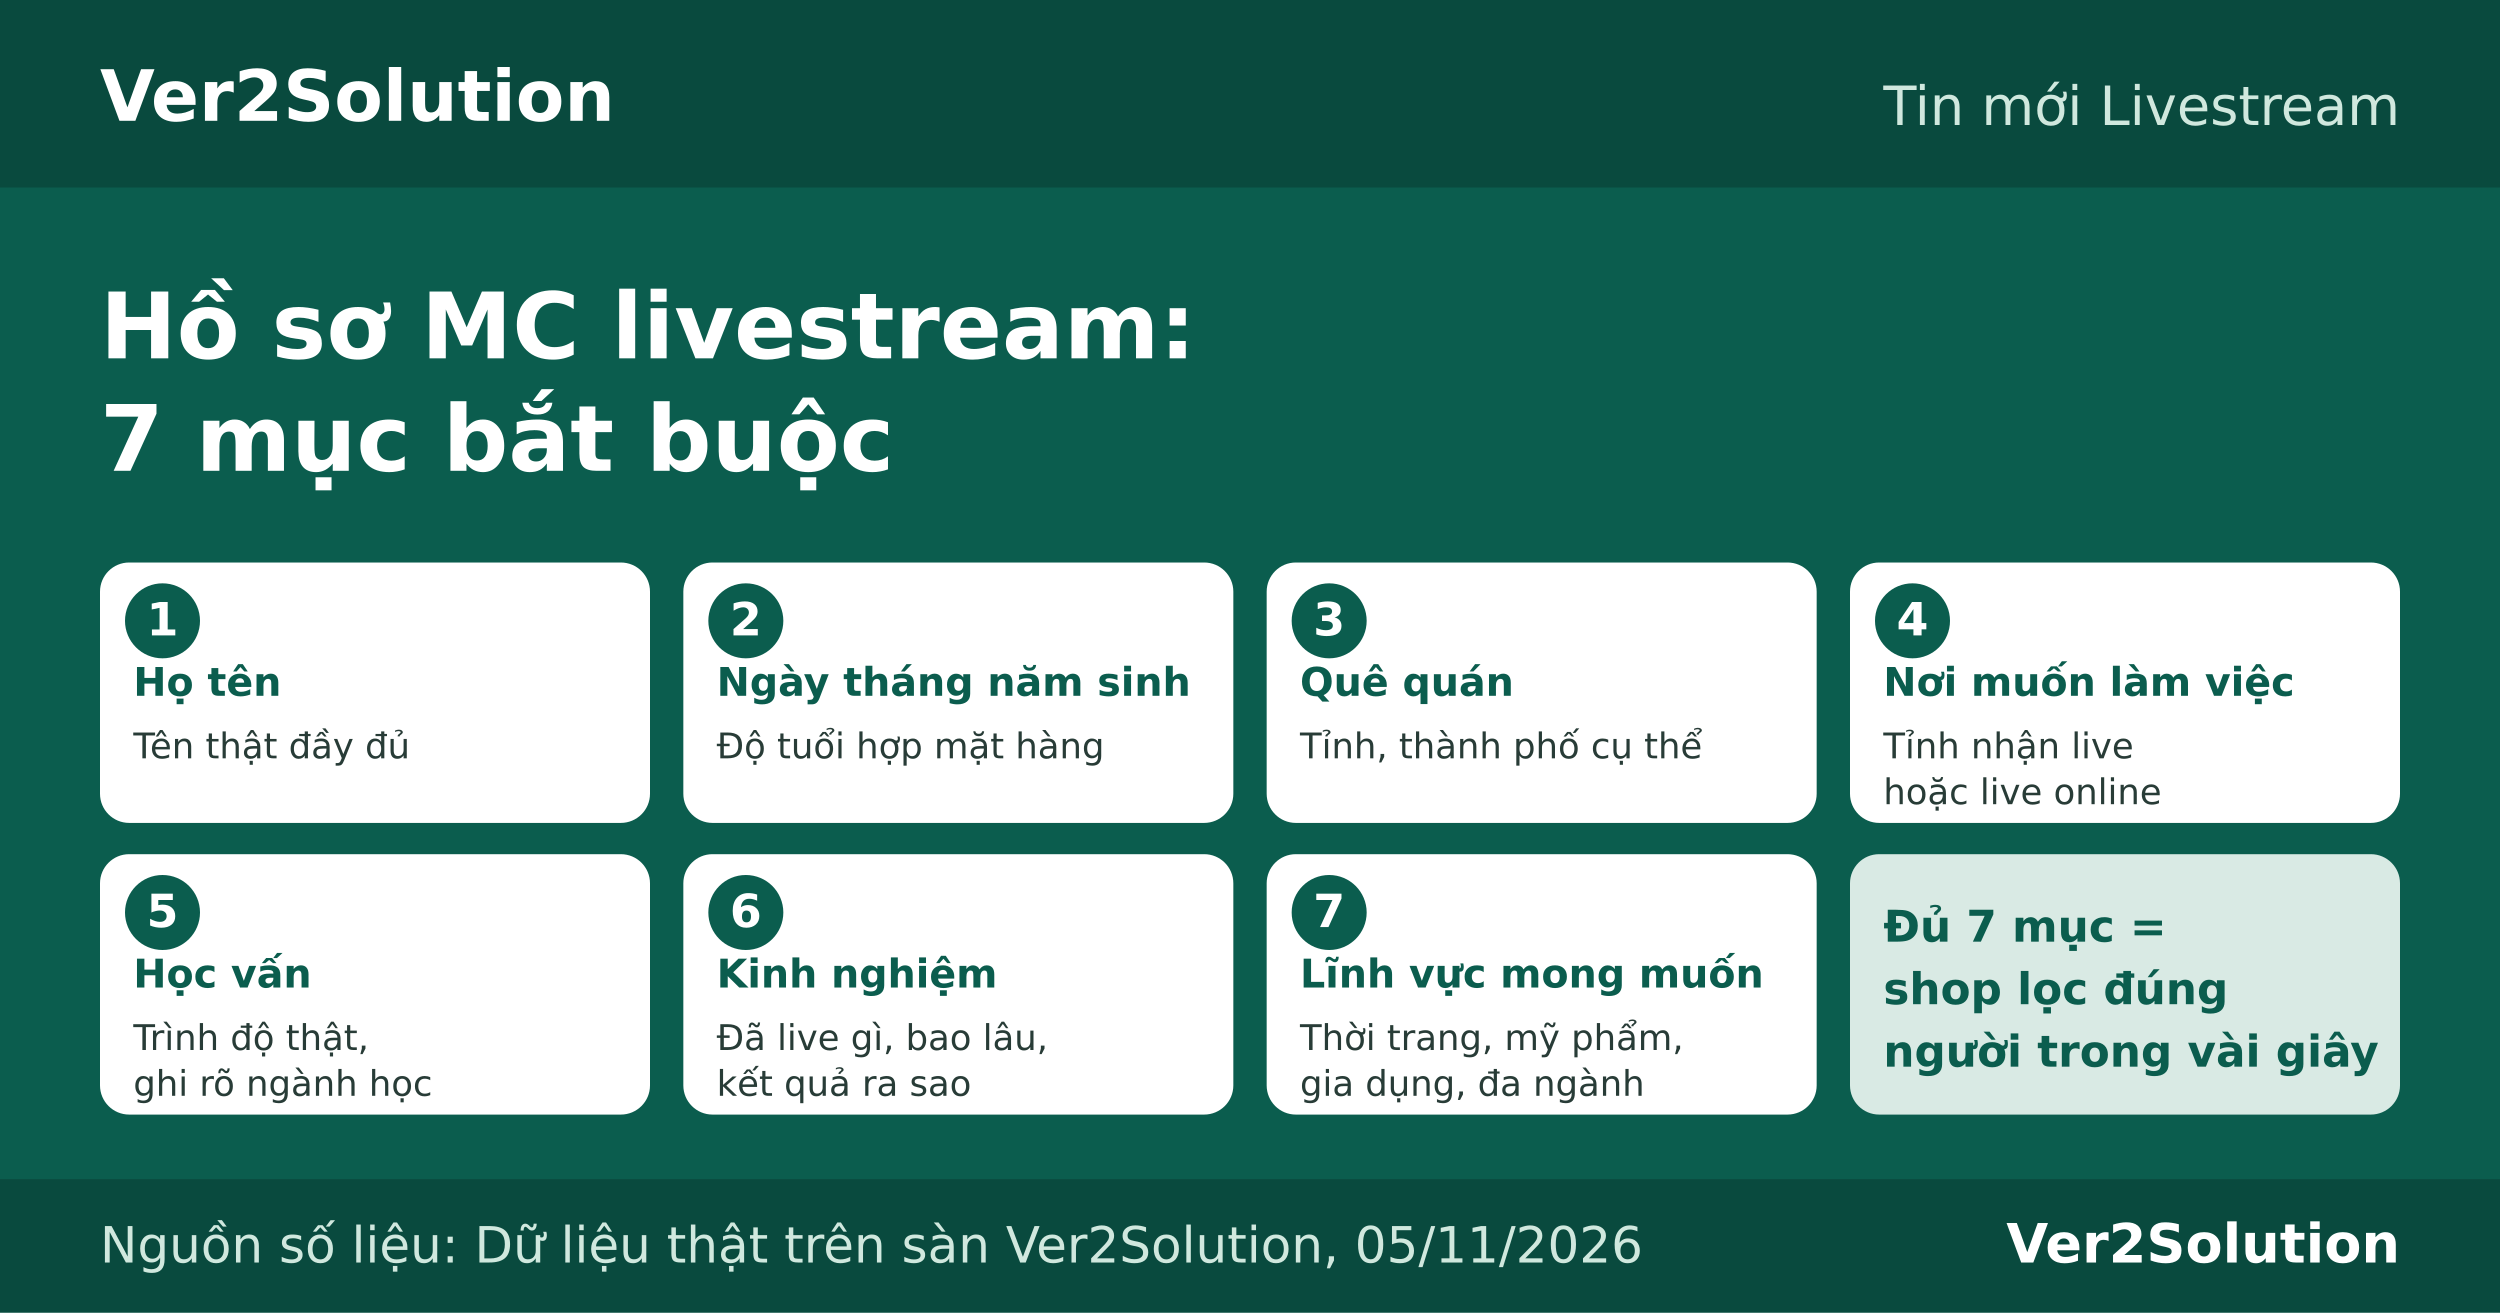
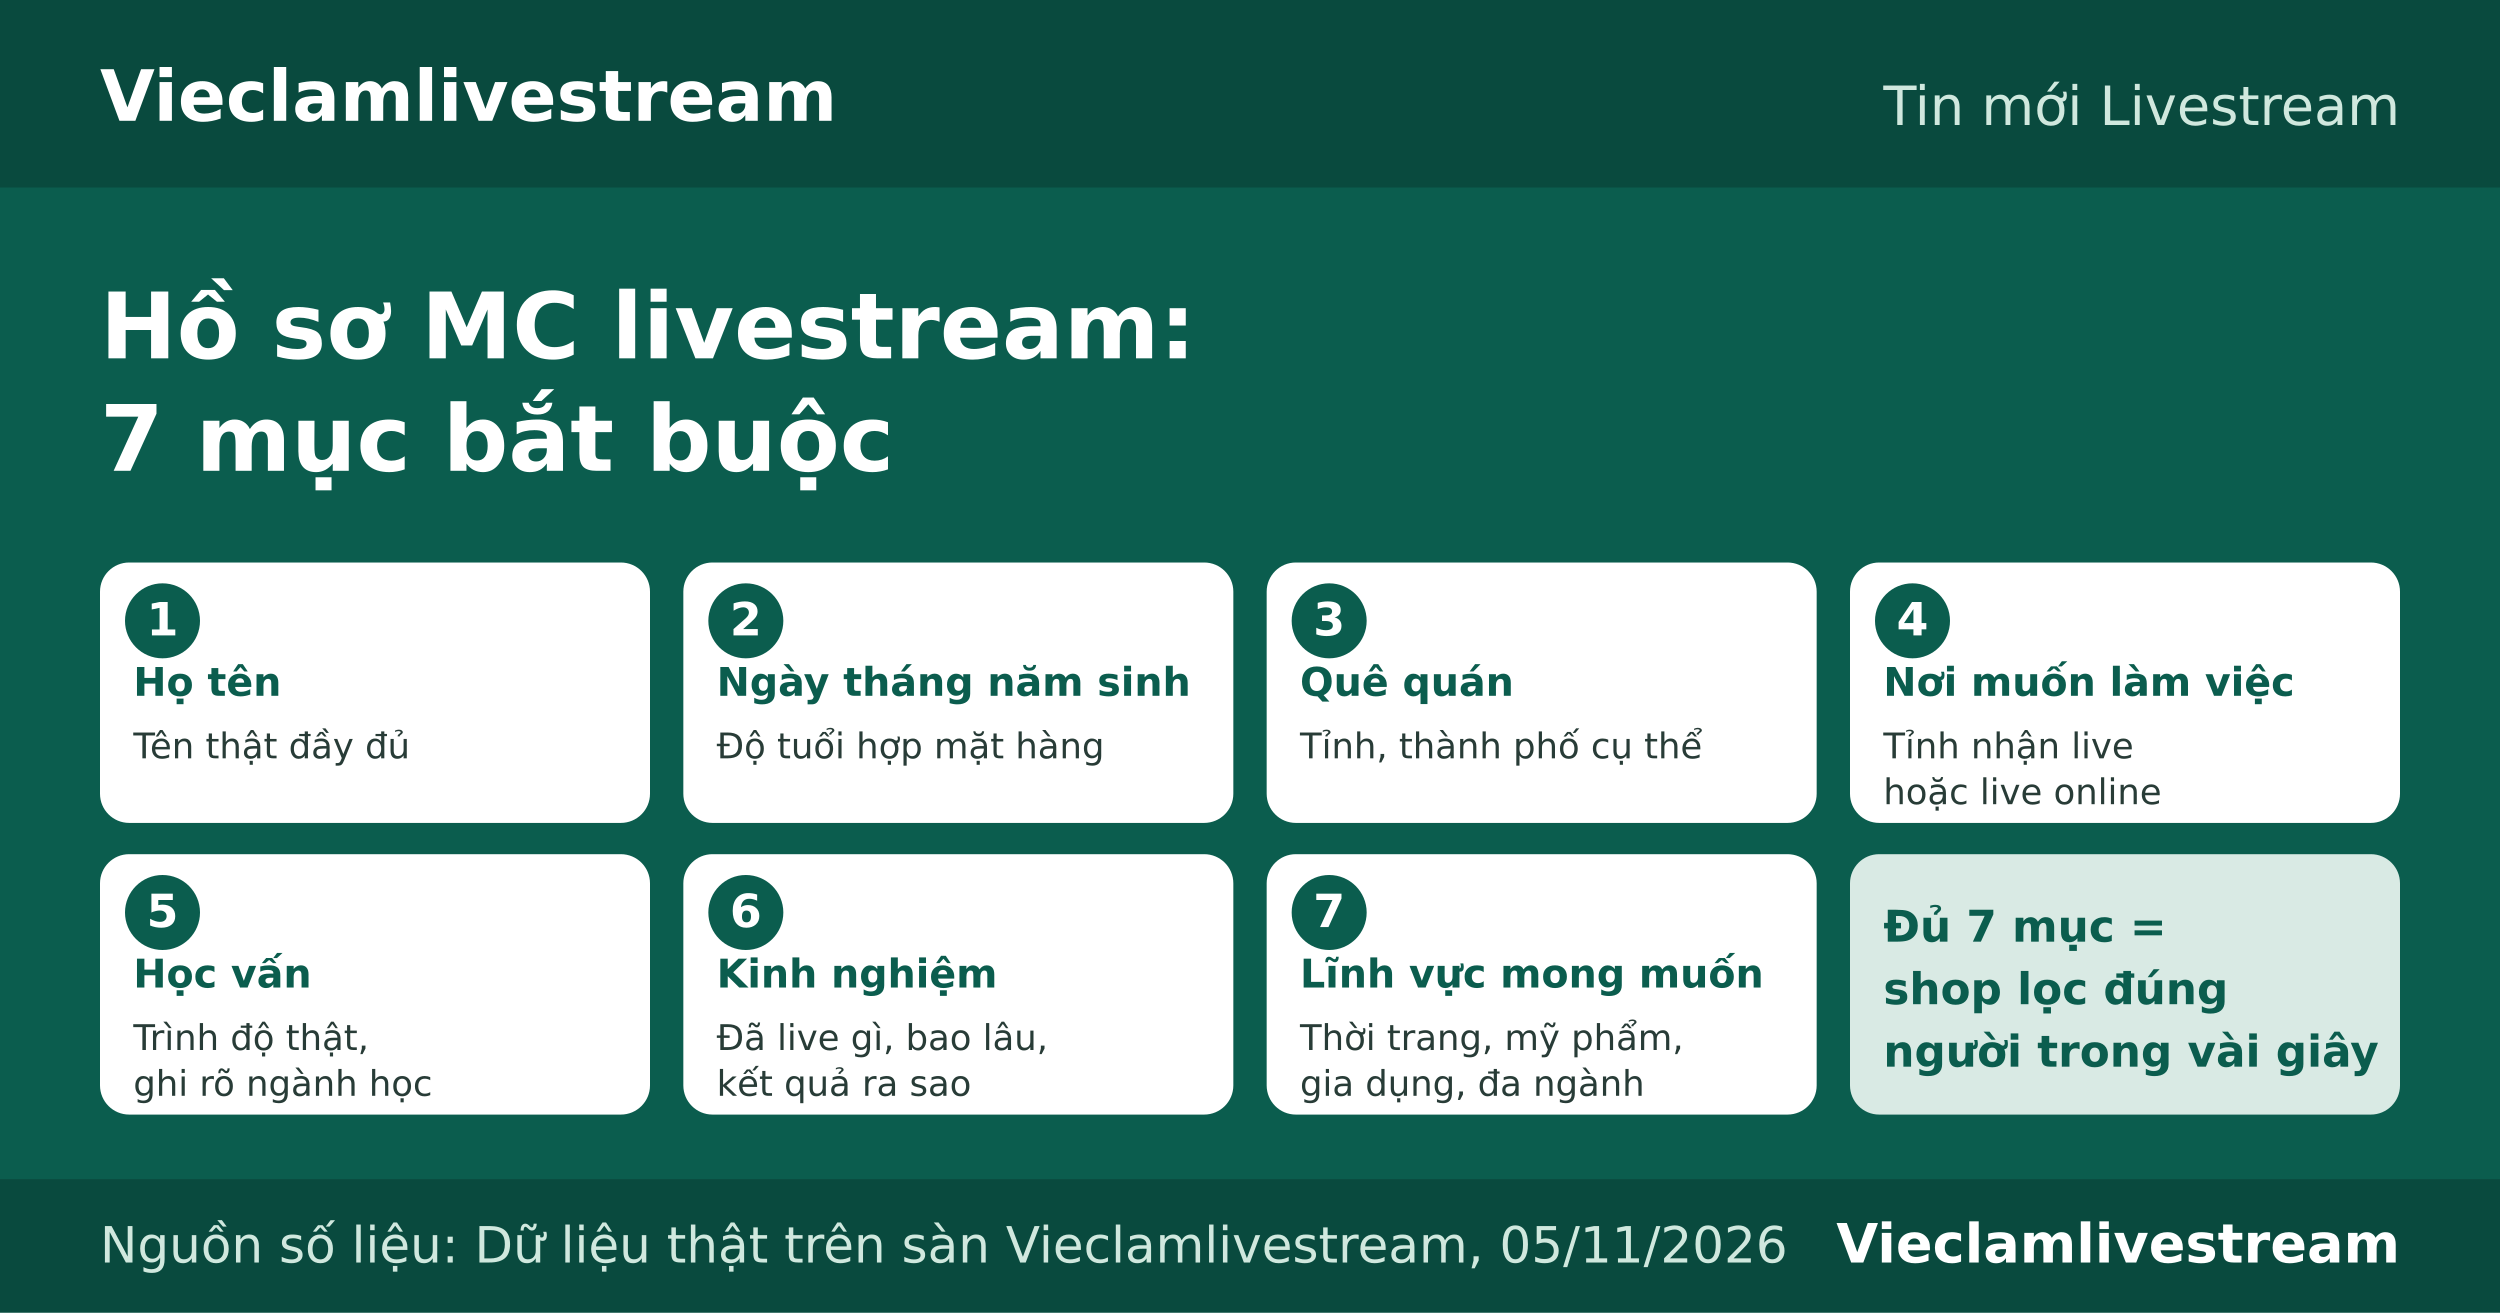
<svg xmlns="http://www.w3.org/2000/svg" width="1200" height="630" viewBox="0 0 1200 630">
  <rect width="1200" height="630" fill="#0b5d4e" />
  <rect width="1200" height="90" fill="#094a3e" />
  <rect y="566" width="1200" height="64" fill="#094a3e" />
-   <text x="48" y="58" font-family="DejaVu Sans, sans-serif" font-size="34" font-weight="bold" fill="#ffffff">Ver2Solution</text>
+   <text x="48" y="58" font-family="DejaVu Sans, sans-serif" font-size="34" font-weight="bold" fill="#ffffff">Vieclamlivestream</text>
  <text x="1152" y="60" text-anchor="end" font-family="DejaVu Sans, sans-serif" font-size="26" fill="#d0e8de">Tin mới Livestream</text>
  <text font-family="DejaVu Sans, sans-serif" font-size="44" font-weight="bold" fill="#ffffff">
    <tspan x="48" y="172">Hồ sơ MC livestream:</tspan>
    <tspan x="48" dy="54">7 mục bắt buộc</tspan>
  </text>
  <rect x="48" y="270" width="264" height="125" rx="14" fill="#ffffff" />
  <circle cx="78" cy="298" r="18" fill="#0b5d4e" />
  <text x="78" y="305" text-anchor="middle" font-family="DejaVu Sans, sans-serif" font-size="22" font-weight="bold" fill="#ffffff">1</text>
  <text x="64" y="334" font-family="DejaVu Sans, sans-serif" font-size="19" font-weight="bold" fill="#0b5d4e">Họ tên</text>
  <text x="64" y="364" font-family="DejaVu Sans, sans-serif" font-size="17" fill="#283c37">Tên thật đầy đủ</text>
  <rect x="328" y="270" width="264" height="125" rx="14" fill="#ffffff" />
  <circle cx="358" cy="298" r="18" fill="#0b5d4e" />
  <text x="358" y="305" text-anchor="middle" font-family="DejaVu Sans, sans-serif" font-size="22" font-weight="bold" fill="#ffffff">2</text>
  <text x="344" y="334" font-family="DejaVu Sans, sans-serif" font-size="19" font-weight="bold" fill="#0b5d4e">Ngày tháng năm sinh</text>
  <text x="344" y="364" font-family="DejaVu Sans, sans-serif" font-size="17" fill="#283c37">Độ tuổi hợp mặt hàng</text>
  <rect x="608" y="270" width="264" height="125" rx="14" fill="#ffffff" />
  <circle cx="638" cy="298" r="18" fill="#0b5d4e" />
  <text x="638" y="305" text-anchor="middle" font-family="DejaVu Sans, sans-serif" font-size="22" font-weight="bold" fill="#ffffff">3</text>
  <text x="624" y="334" font-family="DejaVu Sans, sans-serif" font-size="19" font-weight="bold" fill="#0b5d4e">Quê quán</text>
  <text x="624" y="364" font-family="DejaVu Sans, sans-serif" font-size="17" fill="#283c37">Tỉnh, thành phố cụ thể</text>
  <rect x="888" y="270" width="264" height="125" rx="14" fill="#ffffff" />
  <circle cx="918" cy="298" r="18" fill="#0b5d4e" />
  <text x="918" y="305" text-anchor="middle" font-family="DejaVu Sans, sans-serif" font-size="22" font-weight="bold" fill="#ffffff">4</text>
  <text x="904" y="334" font-family="DejaVu Sans, sans-serif" font-size="19" font-weight="bold" fill="#0b5d4e">Nơi muốn làm việc</text>
  <text x="904" y="364" font-family="DejaVu Sans, sans-serif" font-size="17" fill="#283c37">Tỉnh nhận live</text>
  <text x="904" y="386" font-family="DejaVu Sans, sans-serif" font-size="17" fill="#283c37">hoặc live online</text>
  <rect x="48" y="410" width="264" height="125" rx="14" fill="#ffffff" />
  <circle cx="78" cy="438" r="18" fill="#0b5d4e" />
  <text x="78" y="445" text-anchor="middle" font-family="DejaVu Sans, sans-serif" font-size="22" font-weight="bold" fill="#ffffff">5</text>
  <text x="64" y="474" font-family="DejaVu Sans, sans-serif" font-size="19" font-weight="bold" fill="#0b5d4e">Học vấn</text>
  <text x="64" y="504" font-family="DejaVu Sans, sans-serif" font-size="17" fill="#283c37">Trình độ thật,</text>
  <text x="64" y="526" font-family="DejaVu Sans, sans-serif" font-size="17" fill="#283c37">ghi rõ ngành học</text>
  <rect x="328" y="410" width="264" height="125" rx="14" fill="#ffffff" />
  <circle cx="358" cy="438" r="18" fill="#0b5d4e" />
  <text x="358" y="445" text-anchor="middle" font-family="DejaVu Sans, sans-serif" font-size="22" font-weight="bold" fill="#ffffff">6</text>
  <text x="344" y="474" font-family="DejaVu Sans, sans-serif" font-size="19" font-weight="bold" fill="#0b5d4e">Kinh nghiệm</text>
  <text x="344" y="504" font-family="DejaVu Sans, sans-serif" font-size="17" fill="#283c37">Đã live gì, bao lâu,</text>
  <text x="344" y="526" font-family="DejaVu Sans, sans-serif" font-size="17" fill="#283c37">kết quả ra sao</text>
  <rect x="608" y="410" width="264" height="125" rx="14" fill="#ffffff" />
  <circle cx="638" cy="438" r="18" fill="#0b5d4e" />
  <text x="638" y="445" text-anchor="middle" font-family="DejaVu Sans, sans-serif" font-size="22" font-weight="bold" fill="#ffffff">7</text>
  <text x="624" y="474" font-family="DejaVu Sans, sans-serif" font-size="19" font-weight="bold" fill="#0b5d4e">Lĩnh vực mong muốn</text>
  <text x="624" y="504" font-family="DejaVu Sans, sans-serif" font-size="17" fill="#283c37">Thời trang, mỹ phẩm,</text>
  <text x="624" y="526" font-family="DejaVu Sans, sans-serif" font-size="17" fill="#283c37">gia dụng, đa ngành</text>
  <rect x="888" y="410" width="264" height="125" rx="14" fill="#d9eae4" />
  <text x="904" y="452" font-family="DejaVu Sans, sans-serif" font-size="21" font-weight="bold" fill="#0b5d4e">Đủ 7 mục =</text>
  <text x="904" y="482" font-family="DejaVu Sans, sans-serif" font-size="21" font-weight="bold" fill="#0b5d4e">shop lọc đúng</text>
  <text x="904" y="512" font-family="DejaVu Sans, sans-serif" font-size="21" font-weight="bold" fill="#0b5d4e">người trong vài giây</text>
-   <text x="48" y="606" font-family="DejaVu Sans, sans-serif" font-size="24" fill="#d0e8de">Nguồn số liệu: Dữ liệu thật trên sàn Ver2Solution, 05/11/2026</text>
-   <text x="1152" y="606" text-anchor="end" font-family="DejaVu Sans, sans-serif" font-size="26" font-weight="bold" fill="#ffffff">Ver2Solution</text>
+   <text x="48" y="606" font-family="DejaVu Sans, sans-serif" font-size="24" fill="#d0e8de">Nguồn số liệu: Dữ liệu thật trên sàn Vieclamlivestream, 05/11/2026</text>
+   <text x="1152" y="606" text-anchor="end" font-family="DejaVu Sans, sans-serif" font-size="26" font-weight="bold" fill="#ffffff">Vieclamlivestream</text>
</svg>
